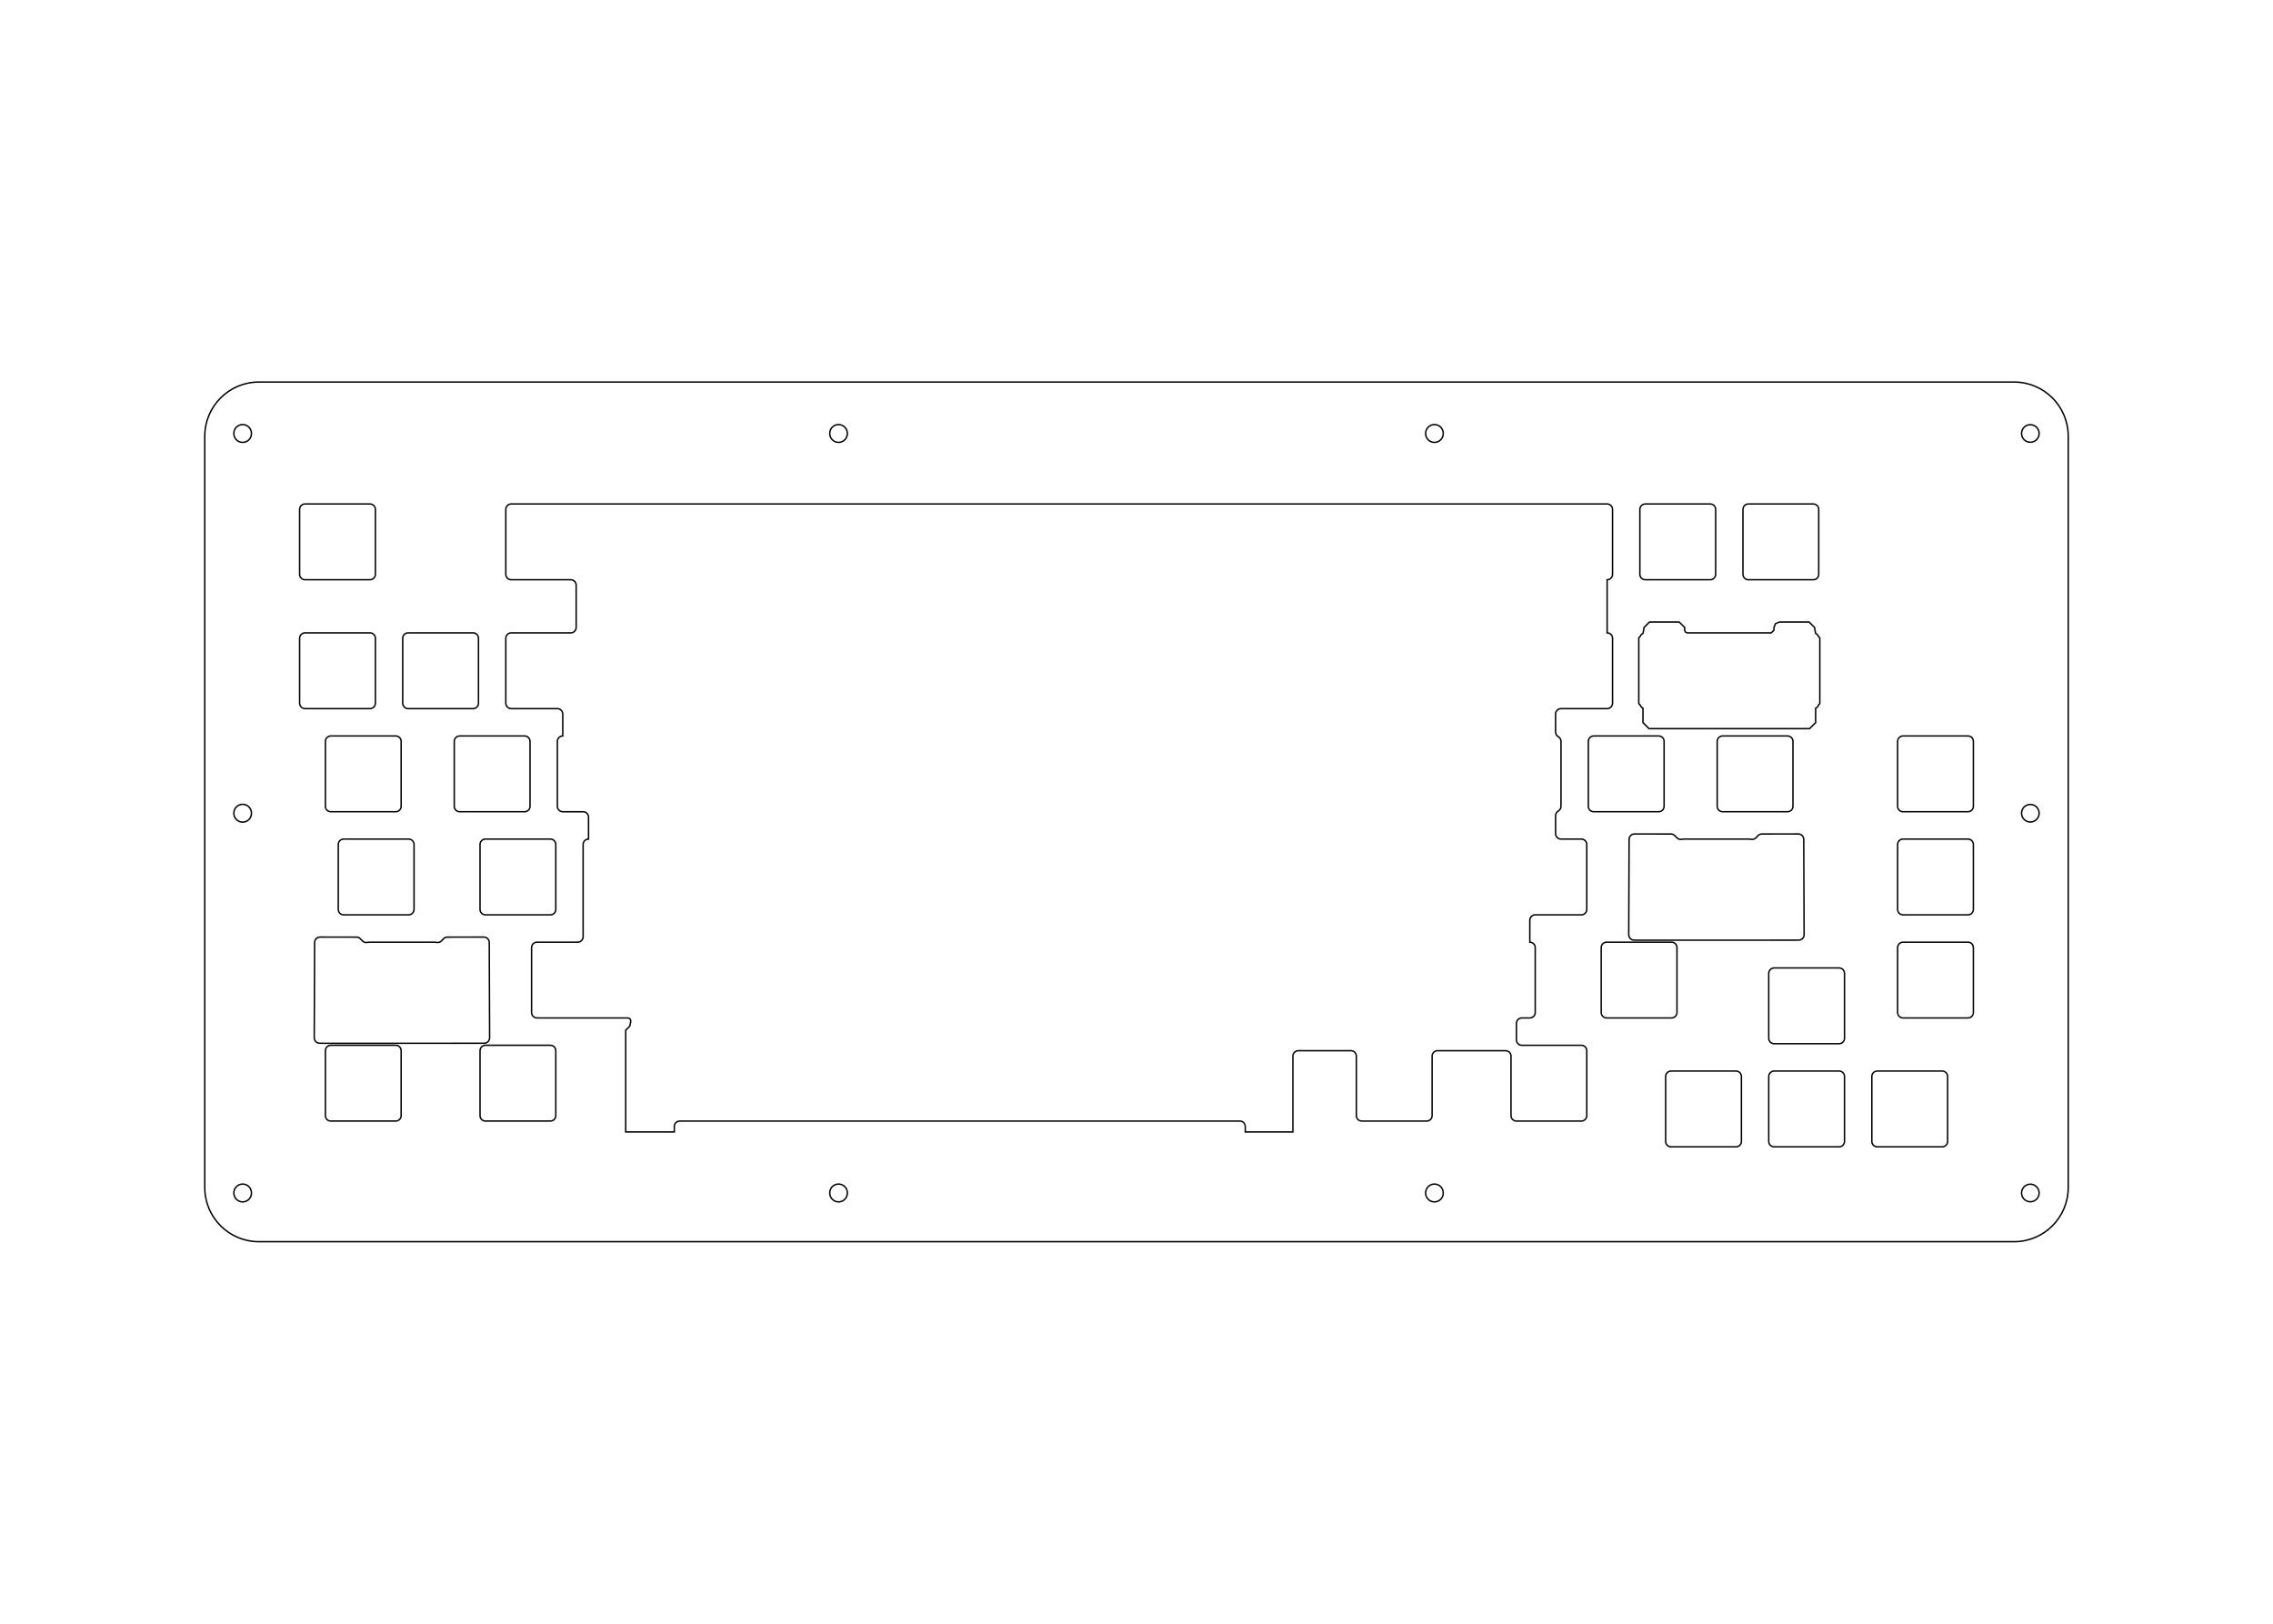
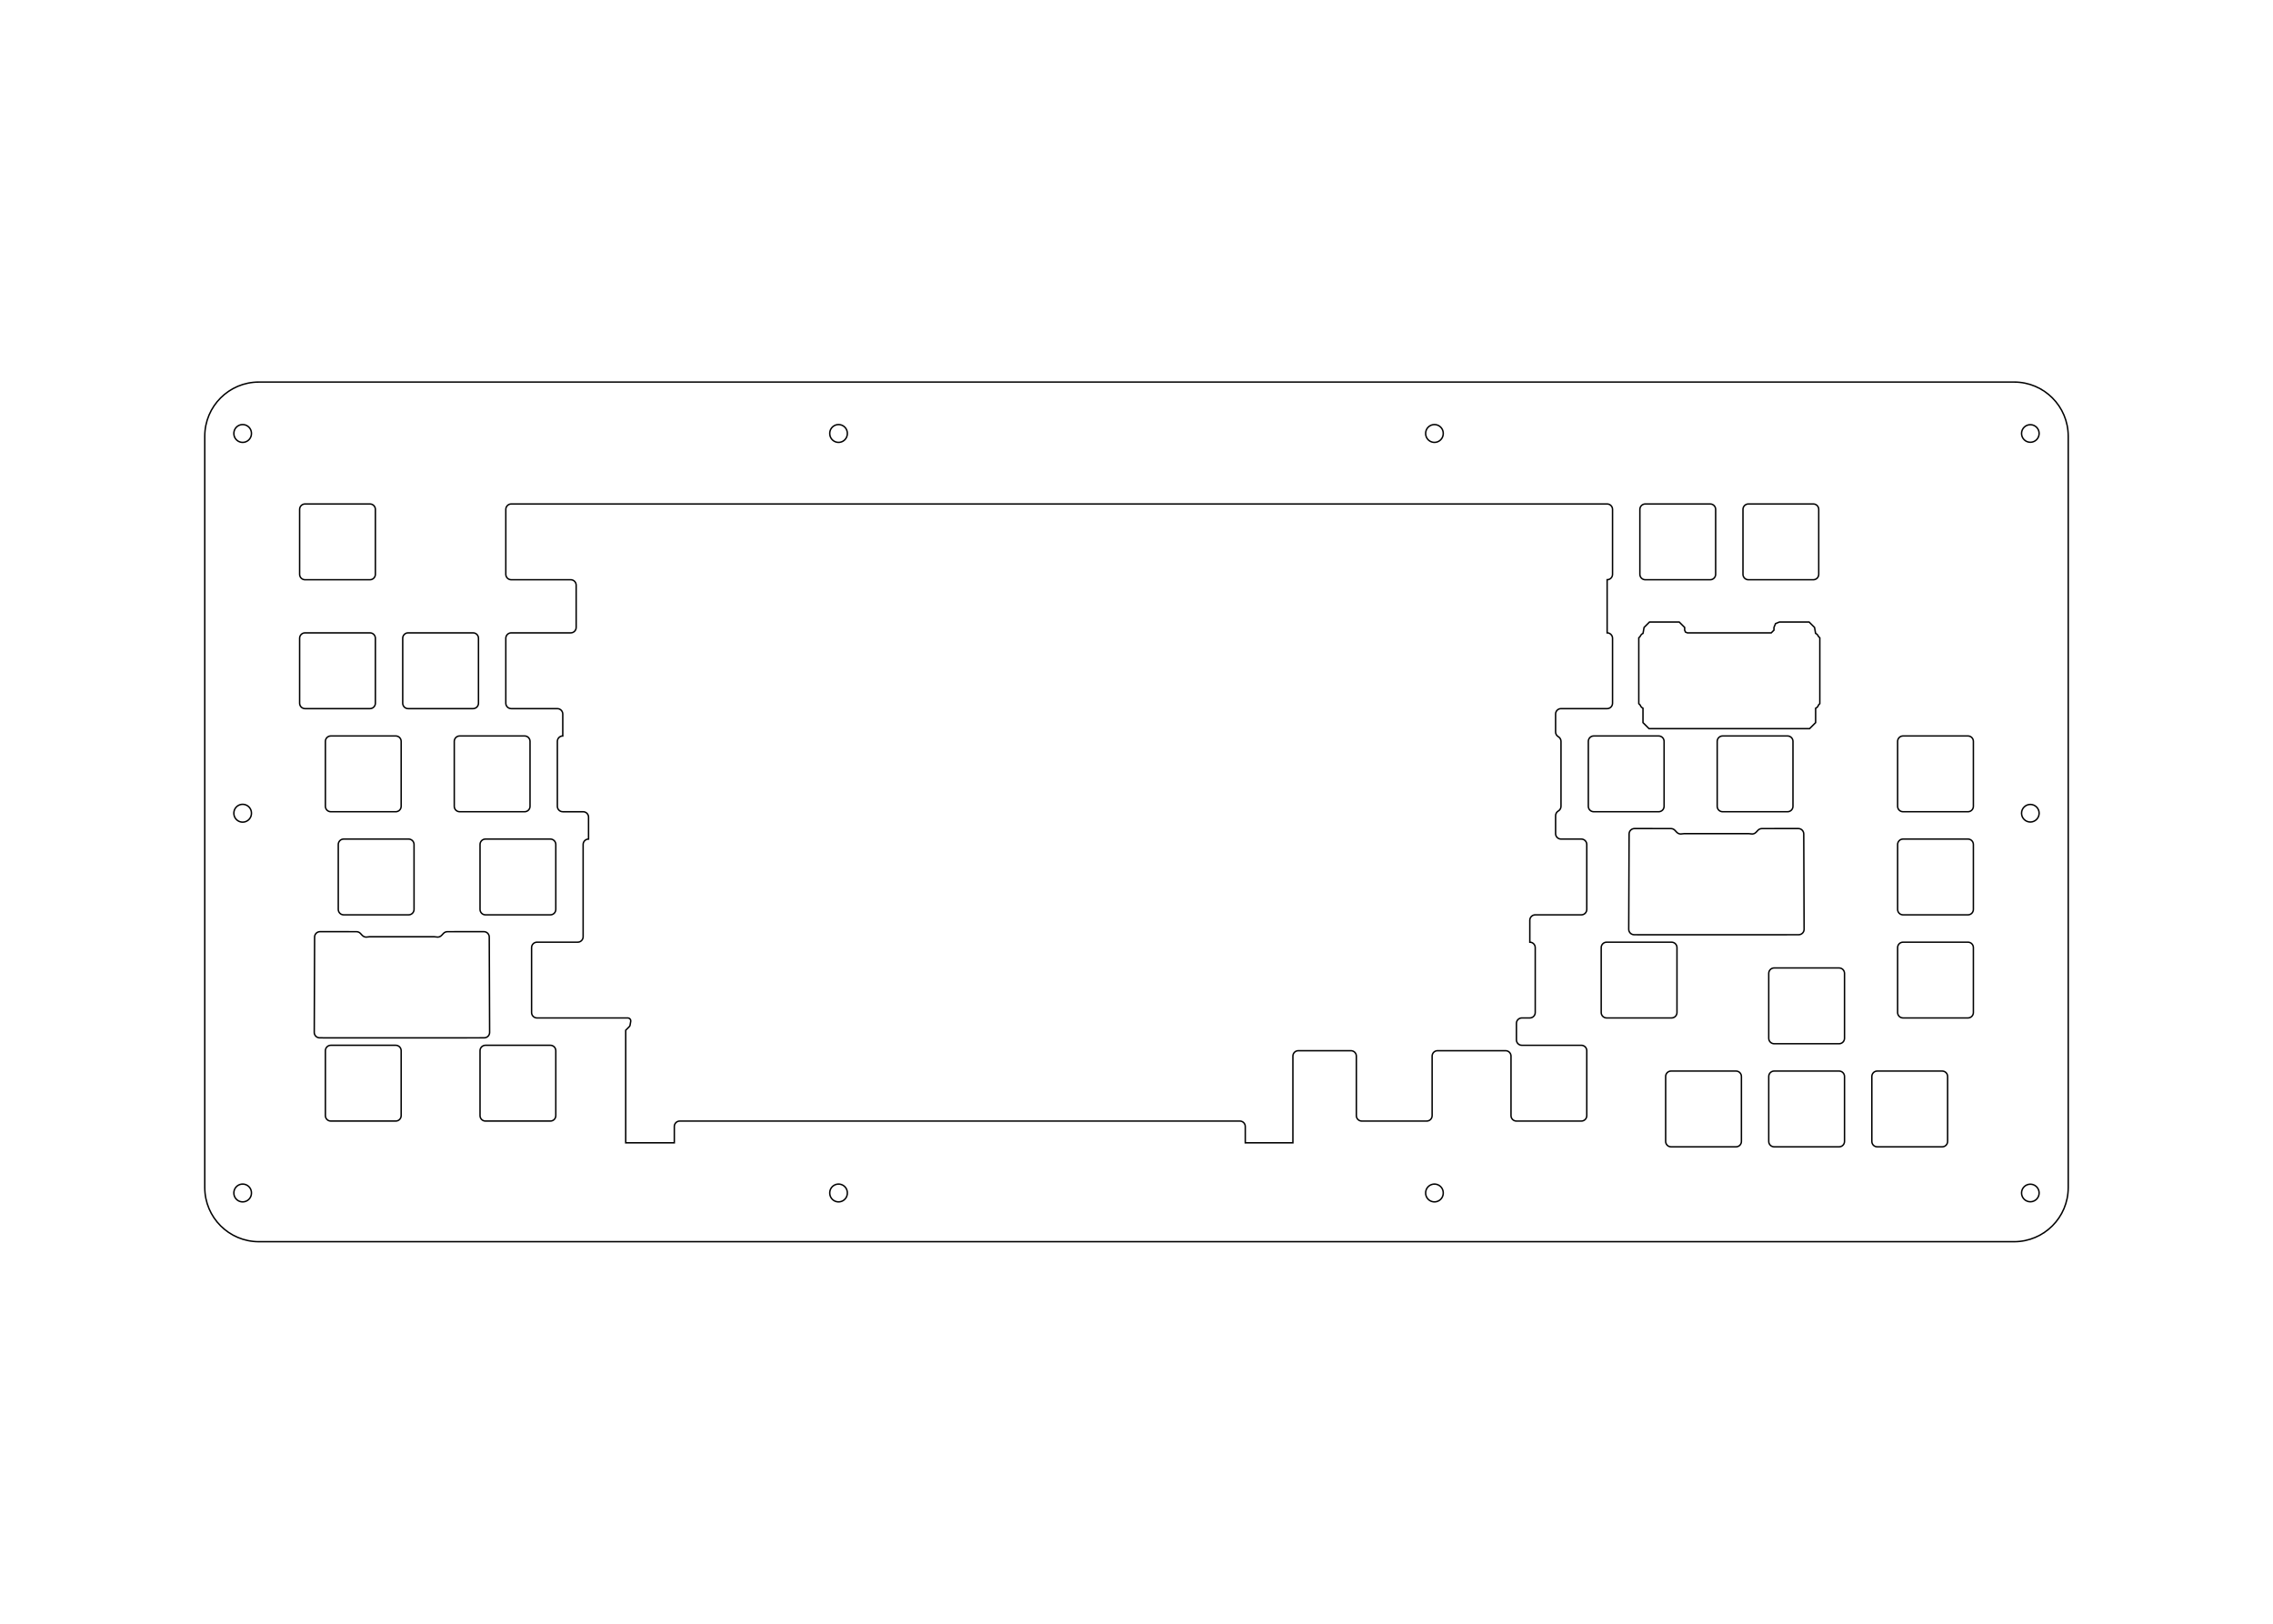
<svg xmlns="http://www.w3.org/2000/svg" width="420mm" height="300mm" viewBox="0 0 420 300" version="1.1" id="svg8">
  <defs id="defs2">
    <marker style="overflow:visible" refY="0.0" refX="0.0" orient="auto" id="DistanceX">
      <path id="path12" style="stroke:#000000; stroke-width:0.5" d="M 3,-3 L -3,3 M 0,-5 L  0,5" />
    </marker>
    <pattern y="0" x="0" width="8" patternUnits="userSpaceOnUse" id="Hatch" height="8">
      <path id="path15" stroke-width="0.25" stroke="#000000" linecap="square" d="M8 4 l-4,4" />
      <path id="path17" stroke-width="0.25" stroke="#000000" linecap="square" d="M6 2 l-4,4" />
      <path id="path19" stroke-width="0.25" stroke="#000000" linecap="square" d="M4 0 l-4,4" />
    </pattern>
    <symbol id="*MODEL_SPACE" />
    <symbol id="*PAPER_SPACE" />
    <marker style="overflow:visible" refY="0.0" refX="0.0" orient="auto" id="DistanceX-4">
      <path id="path57" style="stroke:#000000; stroke-width:0.5" d="M 3,-3 L -3,3 M 0,-5 L  0,5" />
    </marker>
    <pattern y="0" x="0" width="8" patternUnits="userSpaceOnUse" id="Hatch-8" height="8">
      <path id="path60" stroke-width="0.25" stroke="#000000" linecap="square" d="M8 4 l-4,4" />
      <path id="path62" stroke-width="0.25" stroke="#000000" linecap="square" d="M6 2 l-4,4" />
      <path id="path64" stroke-width="0.25" stroke="#000000" linecap="square" d="M4 0 l-4,4" />
    </pattern>
    <symbol id="*MODEL_SPACE-8" />
    <symbol id="*PAPER_SPACE-1" />
    <marker style="overflow:visible" refY="0.0" refX="0.0" orient="auto" id="DistanceX-2">
      <path id="path102" style="stroke:#000000; stroke-width:0.5" d="M 3,-3 L -3,3 M 0,-5 L  0,5" />
    </marker>
    <pattern y="0" x="0" width="8" patternUnits="userSpaceOnUse" id="Hatch-5" height="8">
      <path id="path105" stroke-width="0.25" stroke="#000000" linecap="square" d="M8 4 l-4,4" />
      <path id="path107" stroke-width="0.25" stroke="#000000" linecap="square" d="M6 2 l-4,4" />
      <path id="path109" stroke-width="0.25" stroke="#000000" linecap="square" d="M4 0 l-4,4" />
    </pattern>
    <symbol id="*MODEL_SPACE-84" />
    <symbol id="*PAPER_SPACE-4" />
    <marker style="overflow:visible" refY="0.0" refX="0.0" orient="auto" id="DistanceX-6">
      <path id="path147" style="stroke:#000000; stroke-width:0.5" d="M 3,-3 L -3,3 M 0,-5 L  0,5" />
    </marker>
    <pattern y="0" x="0" width="8" patternUnits="userSpaceOnUse" id="Hatch-6" height="8">
      <path id="path150" stroke-width="0.25" stroke="#000000" linecap="square" d="M8 4 l-4,4" />
      <path id="path152" stroke-width="0.25" stroke="#000000" linecap="square" d="M6 2 l-4,4" />
      <path id="path154" stroke-width="0.25" stroke="#000000" linecap="square" d="M4 0 l-4,4" />
    </pattern>
    <symbol id="*MODEL_SPACE-0" />
    <symbol id="*PAPER_SPACE-9" />
-     <marker style="overflow:visible" refY="0.0" refX="0.0" orient="auto" id="DistanceX-7">
-       <path id="path414" style="stroke:#000000; stroke-width:0.5" d="M 3,-3 L -3,3 M 0,-5 L  0,5" />
+     <marker style="overflow:visible" refY="0.0" refX="0.0" orient="auto" id="DistanceX-3">
+       <path id="path244" style="stroke:#000000; stroke-width:0.5" d="M 3,-3 L -3,3 M 0,-5 L  0,5" />
    </marker>
-     <pattern y="0" x="0" width="8" patternUnits="userSpaceOnUse" id="Hatch-59" height="8">
-       <path id="path417" stroke-width="0.25" stroke="#000000" linecap="square" d="M8 4 l-4,4" />
-       <path id="path419" stroke-width="0.25" stroke="#000000" linecap="square" d="M6 2 l-4,4" />
-       <path id="path421" stroke-width="0.25" stroke="#000000" linecap="square" d="M4 0 l-4,4" />
+     <pattern y="0" x="0" width="8" patternUnits="userSpaceOnUse" id="Hatch-1" height="8">
+       <path id="path247" stroke-width="0.25" stroke="#000000" linecap="square" d="M8 4 l-4,4" />
+       <path id="path249" stroke-width="0.25" stroke="#000000" linecap="square" d="M6 2 l-4,4" />
+       <path id="path251" stroke-width="0.25" stroke="#000000" linecap="square" d="M4 0 l-4,4" />
    </pattern>
-     <symbol id="*MODEL_SPACE-4" />
+     <symbol id="*MODEL_SPACE-5" />
    <symbol id="*PAPER_SPACE-2" />
-     <marker style="overflow:visible" refY="0.0" refX="0.0" orient="auto" id="DistanceX-1">
-       <path id="path489" style="stroke:#000000; stroke-width:0.5" d="M 3,-3 L -3,3 M 0,-5 L  0,5" />
-     </marker>
-     <pattern y="0" x="0" width="8" patternUnits="userSpaceOnUse" id="Hatch-86" height="8">
-       <path id="path492" stroke-width="0.25" stroke="#000000" linecap="square" d="M8 4 l-4,4" />
-       <path id="path494" stroke-width="0.25" stroke="#000000" linecap="square" d="M6 2 l-4,4" />
-       <path id="path496" stroke-width="0.25" stroke="#000000" linecap="square" d="M4 0 l-4,4" />
-     </pattern>
-     <symbol id="*MODEL_SPACE-1" />
-     <symbol id="*PAPER_SPACE-90" />
-     <marker style="overflow:visible" refY="0.0" refX="0.0" orient="auto" id="DistanceX-23">
-       <path id="path555" style="stroke:#000000; stroke-width:0.5" d="M 3,-3 L -3,3 M 0,-5 L  0,5" />
-     </marker>
-     <pattern y="0" x="0" width="8" patternUnits="userSpaceOnUse" id="Hatch-64" height="8">
-       <path id="path558" stroke-width="0.25" stroke="#000000" linecap="square" d="M8 4 l-4,4" />
-       <path id="path560" stroke-width="0.25" stroke="#000000" linecap="square" d="M6 2 l-4,4" />
-       <path id="path562" stroke-width="0.25" stroke="#000000" linecap="square" d="M4 0 l-4,4" />
-     </pattern>
-     <symbol id="*MODEL_SPACE-9" />
-     <symbol id="*PAPER_SPACE-0" />
-     <marker style="overflow:visible" refY="0.0" refX="0.0" orient="auto" id="DistanceX-18">
-       <path id="path306" style="stroke:#000000; stroke-width:0.5" d="M 3,-3 L -3,3 M 0,-5 L  0,5" />
+     <marker style="overflow:visible" refY="0.0" refX="0.0" orient="auto" id="DistanceX-28">
+       <path id="path511" style="stroke:#000000; stroke-width:0.5" d="M 3,-3 L -3,3 M 0,-5 L  0,5" />
    </marker>
    <pattern y="0" x="0" width="8" patternUnits="userSpaceOnUse" id="Hatch-2" height="8">
-       <path id="path309" stroke-width="0.25" stroke="#000000" linecap="square" d="M8 4 l-4,4" />
-       <path id="path311" stroke-width="0.25" stroke="#000000" linecap="square" d="M6 2 l-4,4" />
-       <path id="path313" stroke-width="0.25" stroke="#000000" linecap="square" d="M4 0 l-4,4" />
+       <path id="path514" stroke-width="0.25" stroke="#000000" linecap="square" d="M8 4 l-4,4" />
+       <path id="path516" stroke-width="0.25" stroke="#000000" linecap="square" d="M6 2 l-4,4" />
+       <path id="path518" stroke-width="0.25" stroke="#000000" linecap="square" d="M4 0 l-4,4" />
    </pattern>
-     <symbol id="*MODEL_SPACE-6" />
-     <symbol id="*PAPER_SPACE-8" />
+     <symbol id="*MODEL_SPACE-09" />
+     <symbol id="*PAPER_SPACE-94" />
+     <marker style="overflow:visible" refY="0.0" refX="0.0" orient="auto" id="DistanceX-8">
+       <path id="path736" style="stroke:#000000; stroke-width:0.5" d="M 3,-3 L -3,3 M 0,-5 L  0,5" />
+     </marker>
+     <pattern y="0" x="0" width="8" patternUnits="userSpaceOnUse" id="Hatch-3" height="8">
+       <path id="path739" stroke-width="0.25" stroke="#000000" linecap="square" d="M8 4 l-4,4" />
+       <path id="path741" stroke-width="0.25" stroke="#000000" linecap="square" d="M6 2 l-4,4" />
+       <path id="path743" stroke-width="0.25" stroke="#000000" linecap="square" d="M4 0 l-4,4" />
+     </pattern>
+     <symbol id="*MODEL_SPACE-2" />
+     <symbol id="*PAPER_SPACE-6" />
+     <marker style="overflow:visible" refY="0.0" refX="0.0" orient="auto" id="DistanceX-5">
+       <path id="path856" style="stroke:#000000; stroke-width:0.5" d="M 3,-3 L -3,3 M 0,-5 L  0,5" />
+     </marker>
+     <pattern y="0" x="0" width="8" patternUnits="userSpaceOnUse" id="Hatch-27" height="8">
+       <path id="path859" stroke-width="0.25" stroke="#000000" linecap="square" d="M8 4 l-4,4" />
+       <path id="path861" stroke-width="0.25" stroke="#000000" linecap="square" d="M6 2 l-4,4" />
+       <path id="path863" stroke-width="0.25" stroke="#000000" linecap="square" d="M4 0 l-4,4" />
+     </pattern>
+     <symbol id="*MODEL_SPACE-3" />
+     <symbol id="*PAPER_SPACE-40" />
+     <marker style="overflow:visible" refY="0.0" refX="0.0" orient="auto" id="DistanceX-87">
+       <path id="path943" style="stroke:#000000; stroke-width:0.5" d="M 3,-3 L -3,3 M 0,-5 L  0,5" />
+     </marker>
+     <pattern y="0" x="0" width="8" patternUnits="userSpaceOnUse" id="Hatch-7" height="8">
+       <path id="path946" stroke-width="0.25" stroke="#000000" linecap="square" d="M8 4 l-4,4" />
+       <path id="path948" stroke-width="0.25" stroke="#000000" linecap="square" d="M6 2 l-4,4" />
+       <path id="path950" stroke-width="0.25" stroke="#000000" linecap="square" d="M4 0 l-4,4" />
+     </pattern>
+     <symbol id="*MODEL_SPACE-7" />
+     <symbol id="*PAPER_SPACE-5" />
+     <marker style="overflow:visible" refY="0.0" refX="0.0" orient="auto" id="DistanceX-0">
+       <path id="path1129" style="stroke:#000000; stroke-width:0.5" d="M 3,-3 L -3,3 M 0,-5 L  0,5" />
+     </marker>
+     <pattern y="0" x="0" width="8" patternUnits="userSpaceOnUse" id="Hatch-28" height="8">
+       <path id="path1132" stroke-width="0.25" stroke="#000000" linecap="square" d="M8 4 l-4,4" />
+       <path id="path1134" stroke-width="0.25" stroke="#000000" linecap="square" d="M6 2 l-4,4" />
+       <path id="path1136" stroke-width="0.25" stroke="#000000" linecap="square" d="M4 0 l-4,4" />
+     </pattern>
+     <symbol id="*MODEL_SPACE-08" />
+     <symbol id="*PAPER_SPACE-13" />
+     <marker style="overflow:visible" refY="0.0" refX="0.0" orient="auto" id="DistanceX-09">
+       <path id="path1363" style="stroke:#000000; stroke-width:0.5" d="M 3,-3 L -3,3 M 0,-5 L  0,5" />
+     </marker>
+     <pattern y="0" x="0" width="8" patternUnits="userSpaceOnUse" id="Hatch-66" height="8">
+       <path id="path1366" stroke-width="0.25" stroke="#000000" linecap="square" d="M8 4 l-4,4" />
+       <path id="path1368" stroke-width="0.25" stroke="#000000" linecap="square" d="M6 2 l-4,4" />
+       <path id="path1370" stroke-width="0.25" stroke="#000000" linecap="square" d="M4 0 l-4,4" />
+     </pattern>
+     <symbol id="*MODEL_SPACE-52" />
+     <symbol id="*PAPER_SPACE-49" />
  </defs>
  <g id="layer1" transform="translate(0,3)">
-     <g id="g392" transform="matrix(0.2645833,0,0,0.2645833,52.8375,-209.4125)">
-       <path id="path320" style="fill:none;stroke:#000000" d="m -56.693,1084.724 a 37.795,37.795 0 0 1 37.795,-37.795 H 1206.898 a 37.795,37.795 0 0 1 37.795,37.795 v 524.693 a 37.795,37.795 0 0 1 -37.795,37.795 H -18.898 a 37.795,37.795 0 0 1 -37.795,-37.795 z" />
-       <path id="path322" style="fill:none;stroke:#000000" d="m 888.567,1294.569 a 3.78,3.78 0 0 1 -1.89,-3.273 v -12.54 a 3.78,3.78 0 0 1 3.78,-3.78 h 32.22 a 3.78,3.78 0 0 0 3.78,-3.78 v -45.354 a 3.78,3.78 0 0 0 -3.78,-3.78 v -37.087 a 3.78,3.78 0 0 0 3.78,-3.78 v -45.354 a 3.78,3.78 0 0 0 -3.78,-3.78 H 157.323 a 3.78,3.78 0 0 0 -3.78,3.78 v 45.354 a 3.78,3.78 0 0 0 3.78,3.78 h 41.575 a 3.78,3.78 0 0 1 3.78,3.78 v 29.528 a 3.78,3.78 0 0 1 -3.78,3.78 h -41.575 a 3.78,3.78 0 0 0 -3.78,3.78 v 45.354 a 3.78,3.78 0 0 0 3.78,3.78 h 32.22 a 3.78,3.78 0 0 1 3.78,3.78 v 15.307 a 3.78,3.78 0 0 0 -3.78,3.78 v 45.354 a 3.78,3.78 0 0 0 3.78,3.78 h 14.22 a 3.78,3.78 0 0 1 3.78,3.78 v 15.307 a 3.78,3.78 0 0 0 -3.78,3.78 v 64.441 a 3.78,3.78 0 0 1 -3.78,3.78 h -28.441 a 3.78,3.78 0 0 0 -3.78,3.78 v 45.354 a 3.78,3.78 0 0 0 3.78,3.78 h 63.399 a 2.079,2.079 0 0 1 2.048,2.437 l -0.465,2.66 a 2.079,2.079 0 0 1 -0.095,0.355 2.079,2.079 0 0 1 -0.423,0.611 l -2.506,2.506 v 71.044 h 33.942 v -3.833 a 3.78,3.78 0 0 1 3.78,-3.78 h 391.181 a 3.78,3.78 0 0 1 3.78,3.78 v 3.833 h 33.26 v -52.967 a 3.78,3.78 0 0 1 3.78,-3.78 h 36.762 a 3.78,3.78 0 0 1 3.78,3.78 v 41.575 a 3.78,3.78 0 0 0 3.78,3.78 h 45.354 a 3.78,3.78 0 0 0 3.78,-3.78 v -41.575 a 3.78,3.78 0 0 1 3.78,-3.78 h 47.528 a 3.78,3.78 0 0 1 3.78,3.78 v 41.575 a 3.78,3.78 0 0 0 3.78,3.78 h 45.354 a 3.78,3.78 0 0 0 3.78,-3.78 v -45.354 a 3.78,3.78 0 0 0 -3.78,-3.78 h -41.575 a 3.78,3.78 0 0 1 -3.78,-3.78 v -11.528 a 3.78,3.78 0 0 1 3.78,-3.78 h 5.575 a 3.78,3.78 0 0 0 3.78,-3.78 v -45.354 a 3.78,3.78 0 0 0 -3.78,-3.78 v -15.307 a 3.78,3.78 0 0 1 3.78,-3.78 h 32.22 a 3.78,3.78 0 0 0 3.78,-3.78 v -45.354 a 3.78,3.78 0 0 0 -3.78,-3.78 h -14.22 a 3.78,3.78 0 0 1 -3.78,-3.78 v -12.54 a 3.78,3.78 0 0 1 1.89,-3.273 3.78,3.78 0 0 0 1.89,-3.273 v -45.354 a 3.78,3.78 0 0 0 -1.89,-3.273 z" />
-       <path id="path324" style="fill:none;stroke:#000000" d="m 1021.677,1366.063 a 6.851,6.851 0 0 1 1.453,0.156 3.78,3.78 0 0 0 3.562,-1.112 l 1.3,-1.389 a 3.78,3.78 0 0 1 2.757,-1.198 l 25.456,-0.023 a 3.78,3.78 0 0 1 3.783,3.765 l 0.249,66.576 a 3.78,3.78 0 0 1 -3.773,3.794 l -24.94,0.04 h -87.483 a 3.78,3.78 0 0 1 -0.529,-0.037 h -1.974 a 3.78,3.78 0 0 1 -3.773,-3.794 l 0.249,-66.576 a 3.78,3.78 0 0 1 3.783,-3.765 l 25.456,0.023 a 3.78,3.78 0 0 1 2.757,1.198 l 1.3,1.389 a 3.78,3.78 0 0 0 3.562,1.112 6.851,6.851 0 0 1 1.453,-0.156 z" />
-       <path id="path326" style="fill:none;stroke:#000000" d="m 135.543,1513.842 a 3.78,3.78 0 0 1 3.78,-3.78 h 45.354 a 3.78,3.78 0 0 1 3.78,3.78 v 45.354 a 3.78,3.78 0 0 1 -3.78,3.78 h -45.354 a 3.78,3.78 0 0 1 -3.78,-3.78 z" />
-       <path id="path328" style="fill:none;stroke:#000000" d="m 963.543,1531.842 a 3.78,3.78 0 0 1 3.78,-3.78 h 45.354 a 3.78,3.78 0 0 1 3.78,3.78 v 45.354 a 3.78,3.78 0 0 1 -3.78,3.78 h -45.354 a 3.78,3.78 0 0 1 -3.78,-3.78 z" />
-       <path id="path330" style="fill:none;stroke:#000000" d="m 1035.543,1531.842 v 45.354 a 3.78,3.78 0 0 0 3.78,3.78 h 45.354 a 3.78,3.78 0 0 0 3.78,-3.78 v -45.354 a 3.78,3.78 0 0 0 -3.78,-3.78 h -45.354 a 3.78,3.78 0 0 0 -3.78,3.78 z" />
-       <path id="path332" style="fill:none;stroke:#000000" d="m 36.543,1369.842 a 3.78,3.78 0 0 1 3.78,-3.78 h 45.354 a 3.78,3.78 0 0 1 3.78,3.78 v 45.354 a 3.78,3.78 0 0 1 -3.78,3.78 h -45.354 a 3.78,3.78 0 0 1 -3.78,-3.78 z" />
-       <path id="path334" style="fill:none;stroke:#000000" d="m 1035.543,1459.842 a 3.78,3.78 0 0 1 3.78,-3.78 h 45.354 a 3.78,3.78 0 0 1 3.78,3.78 v 45.354 a 3.78,3.78 0 0 1 -3.78,3.78 h -45.354 a 3.78,3.78 0 0 1 -3.78,-3.78 z" />
-       <path id="path336" style="fill:none;stroke:#000000" d="m 1125.543,1297.842 a 3.78,3.78 0 0 1 3.78,-3.78 h 45.354 a 3.78,3.78 0 0 1 3.78,3.78 v 45.354 a 3.78,3.78 0 0 1 -3.78,3.78 h -45.354 a 3.78,3.78 0 0 1 -3.78,-3.78 z" />
-       <path id="path338" style="fill:none;stroke:#000000" d="m 135.543,1369.842 a 3.78,3.78 0 0 1 3.78,-3.78 h 45.354 a 3.78,3.78 0 0 1 3.78,3.78 v 45.354 a 3.78,3.78 0 0 1 -3.78,3.78 h -45.354 a 3.78,3.78 0 0 1 -3.78,-3.78 z" />
-       <path id="path340" style="fill:none;stroke:#000000" d="m 918.543,1441.842 a 3.78,3.78 0 0 1 3.78,-3.78 h 45.354 a 3.78,3.78 0 0 1 3.78,3.78 v 45.354 a 3.78,3.78 0 0 1 -3.78,3.78 h -45.354 a 3.78,3.78 0 0 1 -3.78,-3.78 z" />
-       <path id="path342" style="fill:none;stroke:#000000" d="m 27.543,1297.842 a 3.78,3.78 0 0 1 3.78,-3.78 h 45.354 a 3.78,3.78 0 0 1 3.78,3.78 v 45.354 a 3.78,3.78 0 0 1 -3.78,3.78 h -45.354 a 3.78,3.78 0 0 1 -3.78,-3.78 z" />
-       <path id="path344" style="fill:none;stroke:#000000" d="m 117.543,1297.842 v 45.354 a 3.78,3.78 0 0 0 3.78,3.78 h 45.354 a 3.78,3.78 0 0 0 3.78,-3.78 v -45.354 a 3.78,3.78 0 0 0 -3.78,-3.78 h -45.354 a 3.78,3.78 0 0 0 -3.78,3.78 z" />
-       <path id="path346" style="fill:none;stroke:#000000" d="m 1048.677,1294.063 a 3.78,3.78 0 0 1 3.78,3.78 v 45.354 a 3.78,3.78 0 0 1 -3.78,3.78 h -45.354 a 3.78,3.78 0 0 1 -3.779,-3.78 v -45.354 a 3.78,3.78 0 0 1 3.779,-3.78 z" />
-       <path id="path348" style="fill:none;stroke:#000000" d="m 945.543,1135.842 a 3.78,3.78 0 0 1 3.78,-3.78 h 45.354 a 3.78,3.78 0 0 1 3.78,3.78 v 45.354 a 3.78,3.78 0 0 1 -3.78,3.78 h -45.354 a 3.78,3.78 0 0 1 -3.78,-3.78 z" />
-       <path id="path350" style="fill:none;stroke:#000000" d="m 9.543,1135.842 a 3.78,3.78 0 0 1 3.78,-3.78 h 45.354 a 3.78,3.78 0 0 1 3.78,3.78 v 45.354 a 3.78,3.78 0 0 1 -3.78,3.78 h -45.354 a 3.78,3.78 0 0 1 -3.78,-3.78 z" />
-       <path id="path352" style="fill:none;stroke:#000000" d="m 1125.543,1441.842 v 45.354 a 3.78,3.78 0 0 0 3.78,3.78 h 45.354 a 3.78,3.78 0 0 0 3.78,-3.78 v -45.354 a 3.78,3.78 0 0 0 -3.78,-3.78 h -45.354 a 3.78,3.78 0 0 0 -3.78,3.78 z" />
-       <path id="path354" style="fill:none;stroke:#000000" d="m 9.543,1225.842 a 3.78,3.78 0 0 1 3.78,-3.78 h 45.354 a 3.78,3.78 0 0 1 3.78,3.78 v 45.354 a 3.78,3.78 0 0 1 -3.78,3.78 h -45.354 a 3.78,3.78 0 0 1 -3.78,-3.78 z" />
-       <path id="path356" style="fill:none;stroke:#000000" d="m 130.677,1222.063 a 3.78,3.78 0 0 1 3.78,3.78 v 45.354 a 3.78,3.78 0 0 1 -3.78,3.78 H 85.323 a 3.78,3.78 0 0 1 -3.78,-3.78 v -45.354 a 3.78,3.78 0 0 1 3.78,-3.78 z" />
-       <path id="path358" style="fill:none;stroke:#000000" d="m 909.543,1297.842 a 3.78,3.78 0 0 1 3.78,-3.78 h 45.354 a 3.78,3.78 0 0 1 3.78,3.78 v 45.354 a 3.78,3.78 0 0 1 -3.78,3.78 h -45.354 a 3.78,3.78 0 0 1 -3.78,-3.78 z" />
-       <path id="path360" style="fill:none;stroke:#000000" d="m 49.251,1434.52 a 3.78,3.78 0 0 1 2.757,1.198 l 1.3,1.389 a 3.78,3.78 0 0 0 3.562,1.112 6.851,6.851 0 0 1 1.453,-0.156 h 45.354 a 6.851,6.851 0 0 1 1.453,0.156 3.78,3.78 0 0 0 3.562,-1.112 l 1.3,-1.389 a 3.78,3.78 0 0 1 2.757,-1.198 l 25.456,-0.023 a 3.78,3.78 0 0 1 3.783,3.765 l 0.249,66.576 a 3.78,3.78 0 0 1 -3.773,3.794 l -24.94,0.04 H 26.039 a 3.78,3.78 0 0 1 -0.529,-0.037 h -1.974 a 3.78,3.78 0 0 1 -3.773,-3.794 l 0.249,-66.576 a 3.78,3.78 0 0 1 3.783,-3.765 z" />
-       <path id="path362" style="fill:none;stroke:#000000" d="m 1107.543,1531.842 a 3.78,3.78 0 0 1 3.78,-3.78 h 45.354 a 3.78,3.78 0 0 1 3.78,3.78 v 45.354 a 3.78,3.78 0 0 1 -3.78,3.78 h -45.354 a 3.78,3.78 0 0 1 -3.78,-3.78 z" />
-       <path id="path364" style="fill:none;stroke:#000000" d="m 1125.543,1369.842 v 45.354 a 3.78,3.78 0 0 0 3.78,3.78 h 45.354 a 3.78,3.78 0 0 0 3.78,-3.78 v -45.354 a 3.78,3.78 0 0 0 -3.78,-3.78 h -45.354 a 3.78,3.78 0 0 0 -3.78,3.78 z" />
-       <path id="path366" style="fill:none;stroke:#000000" d="m 27.543,1513.842 a 3.78,3.78 0 0 1 3.78,-3.78 h 45.354 a 3.78,3.78 0 0 1 3.78,3.78 v 45.354 a 3.78,3.78 0 0 1 -3.78,3.78 h -45.354 a 3.78,3.78 0 0 1 -3.78,-3.78 z" />
-       <path id="path368" style="fill:none;stroke:#000000" d="m 1017.543,1135.842 a 3.78,3.78 0 0 1 3.78,-3.78 h 45.354 a 3.78,3.78 0 0 1 3.78,3.78 v 45.354 a 3.78,3.78 0 0 1 -3.78,3.78 h -45.354 a 3.78,3.78 0 0 1 -3.78,-3.78 z" />
-       <path id="path370" style="fill:none;stroke:#000000" d="m -24.094,1613.197 a 6.142,6.142 0 1 0 -12.283,0 6.142,6.142 0 1 0 12.283,0 z" />
-       <path id="path372" style="fill:none;stroke:#000000" d="m 1224.378,1348.016 a 6.142,6.142 0 1 0 -12.284,0 6.142,6.142 0 1 0 12.284,0 z" />
-       <path id="path374" style="fill:none;stroke:#000000" d="m -24.094,1348.016 a 6.142,6.142 0 1 0 -12.283,0 6.142,6.142 0 1 0 12.283,0 z" />
-       <path id="path376" style="fill:none;stroke:#000000" d="m 392.063,1082.835 a 6.142,6.142 0 1 0 -12.283,0 6.142,6.142 0 1 0 12.283,0 z" />
-       <path id="path378" style="fill:none;stroke:#000000" d="m 1224.378,1613.197 a 6.142,6.142 0 1 0 -12.284,0 6.142,6.142 0 1 0 12.284,0 z" />
-       <path id="path380" style="fill:none;stroke:#000000" d="m 392.063,1613.197 a 6.142,6.142 0 1 0 -12.283,0 6.142,6.142 0 1 0 12.283,0 z" />
-       <path id="path382" style="fill:none;stroke:#000000" d="m 1224.378,1082.835 a 6.142,6.142 0 1 0 -12.284,0 6.142,6.142 0 1 0 12.284,0 z" />
-       <path id="path384" style="fill:none;stroke:#000000" d="m -24.094,1082.835 a 6.142,6.142 0 1 0 -12.283,0 6.142,6.142 0 1 0 12.283,0 z" />
-       <path id="path386" style="fill:none;stroke:#000000" d="m 808.22,1082.835 a 6.142,6.142 0 1 0 -12.283,0 6.142,6.142 0 1 0 12.283,0 z" />
-       <path id="path388" style="fill:none;stroke:#000000" d="m 808.22,1613.197 a 6.142,6.142 0 1 0 -12.283,0 6.142,6.142 0 1 0 12.283,0 z" />
-       <path id="path390" style="fill:none;stroke:#000000" d="m 1039.181,1220.173 -1.89,1.89 h -58.583 l -1.336,-0.553 -0.554,-1.336 v -1.89 l -3.78,-3.78 h -20.787 l -3.78,3.78 -0.72,4.112 a 3.78,3.78 0 0 0 -0.036,0.017 v 0.01 a 3.78,3.78 0 0 0 -1.943,2.122 l -0.986,0.986 v 45.981 l 0.985,0.985 a 3.78,3.78 0 0 0 0.042,0.109 3.78,3.78 0 0 0 1.902,2.104 l -6e-4,10.031 4.222,4.222 h 112.122 l 4.222,-4.222 3e-4,-9.992 a 3.78,3.78 0 0 0 2.059,-2.367 l 0.87,-0.87 V 1225.53 l -0.987,-0.987 a 3.78,3.78 0 0 0 -1.942,-2.12 v -0.016 a 3.78,3.78 0 0 0 -0.037,-0.017 l -0.719,-4.105 -3.78,-3.78 h -20.787 l -2.672,1.107 -1.107,2.673 z" />
+     <g id="g1449" transform="matrix(0.2645833,0,0,0.2645833,52.8375,-209.4125)">
+       <path id="path1377" style="fill:none;stroke:#000000" d="m -56.693,1084.724 a 37.795,37.795 0 0 1 37.795,-37.795 H 1206.898 a 37.795,37.795 0 0 1 37.795,37.795 v 524.693 a 37.795,37.795 0 0 1 -37.795,37.795 H -18.898 a 37.795,37.795 0 0 1 -37.795,-37.795 z" />
+       <path id="path1379" style="fill:none;stroke:#000000" d="m 9.543,1225.842 a 3.78,3.78 0 0 1 3.78,-3.78 h 45.354 a 3.78,3.78 0 0 1 3.78,3.78 v 45.354 a 3.78,3.78 0 0 1 -3.78,3.78 h -45.354 a 3.78,3.78 0 0 1 -3.78,-3.78 z" />
+       <path id="path1381" style="fill:none;stroke:#000000" d="m 1107.543,1531.842 a 3.78,3.78 0 0 1 3.78,-3.78 h 45.354 a 3.78,3.78 0 0 1 3.78,3.78 v 45.354 a 3.78,3.78 0 0 1 -3.78,3.78 h -45.354 a 3.78,3.78 0 0 1 -3.78,-3.78 z" />
+       <path id="path1383" style="fill:none;stroke:#000000" d="m 135.543,1513.842 a 3.78,3.78 0 0 1 3.78,-3.78 h 45.354 a 3.78,3.78 0 0 1 3.78,3.78 v 45.354 a 3.78,3.78 0 0 1 -3.78,3.78 h -45.354 a 3.78,3.78 0 0 1 -3.78,-3.78 z" />
+       <path id="path1385" style="fill:none;stroke:#000000" d="m 130.677,1222.063 a 3.78,3.78 0 0 1 3.78,3.78 v 45.354 a 3.78,3.78 0 0 1 -3.78,3.78 H 85.323 a 3.78,3.78 0 0 1 -3.78,-3.78 v -45.354 a 3.78,3.78 0 0 1 3.78,-3.78 z" />
+       <path id="path1387" style="fill:none;stroke:#000000" d="m 1021.677,1362.284 a 6.851,6.851 0 0 1 1.453,0.156 3.78,3.78 0 0 0 3.562,-1.112 l 1.3,-1.389 a 3.78,3.78 0 0 1 2.757,-1.198 l 25.456,-0.023 a 3.78,3.78 0 0 1 3.783,3.765 l 0.249,66.576 a 3.78,3.78 0 0 1 -3.773,3.794 l -24.94,0.04 h -87.483 a 3.78,3.78 0 0 1 -0.529,-0.037 h -1.974 a 3.78,3.78 0 0 1 -3.773,-3.794 l 0.249,-66.576 a 3.78,3.78 0 0 1 3.783,-3.765 l 25.456,0.023 a 3.78,3.78 0 0 1 2.757,1.198 l 1.3,1.389 a 3.78,3.78 0 0 0 3.562,1.112 6.851,6.851 0 0 1 1.453,-0.156 z" />
+       <path id="path1389" style="fill:none;stroke:#000000" d="m 49.251,1430.741 a 3.78,3.78 0 0 1 2.757,1.198 l 1.3,1.389 a 3.78,3.78 0 0 0 3.562,1.112 6.851,6.851 0 0 1 1.453,-0.156 h 45.354 a 6.851,6.851 0 0 1 1.453,0.156 3.78,3.78 0 0 0 3.562,-1.112 l 1.3,-1.389 a 3.78,3.78 0 0 1 2.757,-1.198 l 25.456,-0.023 a 3.78,3.78 0 0 1 3.783,3.765 l 0.249,66.576 a 3.78,3.78 0 0 1 -3.773,3.794 l -24.94,0.04 H 26.039 a 3.78,3.78 0 0 1 -0.529,-0.037 h -1.974 a 3.78,3.78 0 0 1 -3.773,-3.794 l 0.249,-66.576 a 3.78,3.78 0 0 1 3.783,-3.765 z" />
+       <path id="path1391" style="fill:none;stroke:#000000" d="m 9.543,1135.842 a 3.78,3.78 0 0 1 3.78,-3.78 h 45.354 a 3.78,3.78 0 0 1 3.78,3.78 v 45.354 a 3.78,3.78 0 0 1 -3.78,3.78 h -45.354 a 3.78,3.78 0 0 1 -3.78,-3.78 z" />
+       <path id="path1393" style="fill:none;stroke:#000000" d="m 1125.543,1441.842 v 45.354 a 3.78,3.78 0 0 0 3.78,3.78 h 45.354 a 3.78,3.78 0 0 0 3.78,-3.78 v -45.354 a 3.78,3.78 0 0 0 -3.78,-3.78 h -45.354 a 3.78,3.78 0 0 0 -3.78,3.78 z" />
+       <path id="path1395" style="fill:none;stroke:#000000" d="m 888.567,1294.569 a 3.78,3.78 0 0 1 -1.89,-3.273 v -12.54 a 3.78,3.78 0 0 1 3.78,-3.78 h 32.22 a 3.78,3.78 0 0 0 3.78,-3.78 v -45.354 a 3.78,3.78 0 0 0 -3.78,-3.78 v -37.087 a 3.78,3.78 0 0 0 3.78,-3.78 v -45.354 a 3.78,3.78 0 0 0 -3.78,-3.78 H 157.323 a 3.78,3.78 0 0 0 -3.78,3.78 v 45.354 a 3.78,3.78 0 0 0 3.78,3.78 h 41.575 a 3.78,3.78 0 0 1 3.78,3.78 v 29.528 a 3.78,3.78 0 0 1 -3.78,3.78 h -41.575 a 3.78,3.78 0 0 0 -3.78,3.78 v 45.354 a 3.78,3.78 0 0 0 3.78,3.78 h 32.22 a 3.78,3.78 0 0 1 3.78,3.78 v 15.307 a 3.78,3.78 0 0 0 -3.78,3.78 v 45.354 a 3.78,3.78 0 0 0 3.78,3.78 h 14.22 a 3.78,3.78 0 0 1 3.78,3.78 v 15.307 a 3.78,3.78 0 0 0 -3.78,3.78 v 64.441 a 3.78,3.78 0 0 1 -3.78,3.78 h -28.441 a 3.78,3.78 0 0 0 -3.78,3.78 v 45.354 a 3.78,3.78 0 0 0 3.78,3.78 h 63.399 a 2.079,2.079 0 0 1 2.048,2.437 l -0.465,2.66 a 2.079,2.079 0 0 1 -0.095,0.355 2.079,2.079 0 0 1 -0.423,0.611 l -2.506,2.506 v 78.603 h 33.942 v -11.392 a 3.78,3.78 0 0 1 3.78,-3.78 h 391.181 a 3.78,3.78 0 0 1 3.78,3.78 v 11.392 h 33.26 v -60.526 a 3.78,3.78 0 0 1 3.78,-3.78 h 36.762 a 3.78,3.78 0 0 1 3.78,3.78 v 41.575 a 3.78,3.78 0 0 0 3.78,3.78 h 45.354 a 3.78,3.78 0 0 0 3.78,-3.78 v -41.575 a 3.78,3.78 0 0 1 3.78,-3.78 h 47.528 a 3.78,3.78 0 0 1 3.78,3.78 v 41.575 a 3.78,3.78 0 0 0 3.78,3.78 h 45.354 a 3.78,3.78 0 0 0 3.78,-3.78 v -45.354 a 3.78,3.78 0 0 0 -3.78,-3.78 h -41.575 a 3.78,3.78 0 0 1 -3.78,-3.78 v -11.528 a 3.78,3.78 0 0 1 3.78,-3.78 h 5.575 a 3.78,3.78 0 0 0 3.78,-3.78 v -45.354 a 3.78,3.78 0 0 0 -3.78,-3.78 v -15.307 a 3.78,3.78 0 0 1 3.78,-3.78 h 32.22 a 3.78,3.78 0 0 0 3.78,-3.78 v -45.354 a 3.78,3.78 0 0 0 -3.78,-3.78 h -14.22 a 3.78,3.78 0 0 1 -3.78,-3.78 v -12.54 a 3.78,3.78 0 0 1 1.89,-3.273 3.78,3.78 0 0 0 1.89,-3.273 v -45.354 a 3.78,3.78 0 0 0 -1.89,-3.273 z" />
+       <path id="path1397" style="fill:none;stroke:#000000" d="m 27.543,1513.842 a 3.78,3.78 0 0 1 3.78,-3.78 h 45.354 a 3.78,3.78 0 0 1 3.78,3.78 v 45.354 a 3.78,3.78 0 0 1 -3.78,3.78 h -45.354 a 3.78,3.78 0 0 1 -3.78,-3.78 z" />
+       <path id="path1399" style="fill:none;stroke:#000000" d="m 909.543,1297.842 a 3.78,3.78 0 0 1 3.78,-3.78 h 45.354 a 3.78,3.78 0 0 1 3.78,3.78 v 45.354 a 3.78,3.78 0 0 1 -3.78,3.78 h -45.354 a 3.78,3.78 0 0 1 -3.78,-3.78 z" />
+       <path id="path1401" style="fill:none;stroke:#000000" d="m 1017.543,1135.842 a 3.78,3.78 0 0 1 3.78,-3.78 h 45.354 a 3.78,3.78 0 0 1 3.78,3.78 v 45.354 a 3.78,3.78 0 0 1 -3.78,3.78 h -45.354 a 3.78,3.78 0 0 1 -3.78,-3.78 z" />
+       <path id="path1403" style="fill:none;stroke:#000000" d="m 945.543,1135.842 a 3.78,3.78 0 0 1 3.78,-3.78 h 45.354 a 3.78,3.78 0 0 1 3.78,3.78 v 45.354 a 3.78,3.78 0 0 1 -3.78,3.78 h -45.354 a 3.78,3.78 0 0 1 -3.78,-3.78 z" />
+       <path id="path1405" style="fill:none;stroke:#000000" d="m 963.543,1531.842 a 3.78,3.78 0 0 1 3.78,-3.78 h 45.354 a 3.78,3.78 0 0 1 3.78,3.78 v 45.354 a 3.78,3.78 0 0 1 -3.78,3.78 h -45.354 a 3.78,3.78 0 0 1 -3.78,-3.78 z" />
+       <path id="path1407" style="fill:none;stroke:#000000" d="m 1125.543,1297.842 a 3.78,3.78 0 0 1 3.78,-3.78 h 45.354 a 3.78,3.78 0 0 1 3.78,3.78 v 45.354 a 3.78,3.78 0 0 1 -3.78,3.78 h -45.354 a 3.78,3.78 0 0 1 -3.78,-3.78 z" />
+       <path id="path1409" style="fill:none;stroke:#000000" d="m 918.543,1441.842 a 3.78,3.78 0 0 1 3.78,-3.78 h 45.354 a 3.78,3.78 0 0 1 3.78,3.78 v 45.354 a 3.78,3.78 0 0 1 -3.78,3.78 h -45.354 a 3.78,3.78 0 0 1 -3.78,-3.78 z" />
+       <path id="path1411" style="fill:none;stroke:#000000" d="m 1035.543,1459.842 a 3.78,3.78 0 0 1 3.78,-3.78 h 45.354 a 3.78,3.78 0 0 1 3.78,3.78 v 45.354 a 3.78,3.78 0 0 1 -3.78,3.78 h -45.354 a 3.78,3.78 0 0 1 -3.78,-3.78 z" />
+       <path id="path1413" style="fill:none;stroke:#000000" d="m 135.543,1369.842 a 3.78,3.78 0 0 1 3.78,-3.78 h 45.354 a 3.78,3.78 0 0 1 3.78,3.78 v 45.354 a 3.78,3.78 0 0 1 -3.78,3.78 h -45.354 a 3.78,3.78 0 0 1 -3.78,-3.78 z" />
+       <path id="path1415" style="fill:none;stroke:#000000" d="m 117.543,1297.842 v 45.354 a 3.78,3.78 0 0 0 3.78,3.78 h 45.354 a 3.78,3.78 0 0 0 3.78,-3.78 v -45.354 a 3.78,3.78 0 0 0 -3.78,-3.78 h -45.354 a 3.78,3.78 0 0 0 -3.78,3.78 z" />
+       <path id="path1417" style="fill:none;stroke:#000000" d="m 27.543,1297.842 a 3.78,3.78 0 0 1 3.78,-3.78 h 45.354 a 3.78,3.78 0 0 1 3.78,3.78 v 45.354 a 3.78,3.78 0 0 1 -3.78,3.78 h -45.354 a 3.78,3.78 0 0 1 -3.78,-3.78 z" />
+       <path id="path1419" style="fill:none;stroke:#000000" d="m 36.543,1369.842 a 3.78,3.78 0 0 1 3.78,-3.78 h 45.354 a 3.78,3.78 0 0 1 3.78,3.78 v 45.354 a 3.78,3.78 0 0 1 -3.78,3.78 h -45.354 a 3.78,3.78 0 0 1 -3.78,-3.78 z" />
+       <path id="path1421" style="fill:none;stroke:#000000" d="m 1035.543,1531.842 v 45.354 a 3.78,3.78 0 0 0 3.78,3.78 h 45.354 a 3.78,3.78 0 0 0 3.78,-3.78 v -45.354 a 3.78,3.78 0 0 0 -3.78,-3.78 h -45.354 a 3.78,3.78 0 0 0 -3.78,3.78 z" />
+       <path id="path1423" style="fill:none;stroke:#000000" d="m 1048.677,1294.063 a 3.78,3.78 0 0 1 3.78,3.78 v 45.354 a 3.78,3.78 0 0 1 -3.78,3.78 h -45.354 a 3.78,3.78 0 0 1 -3.779,-3.78 v -45.354 a 3.78,3.78 0 0 1 3.779,-3.78 z" />
+       <path id="path1425" style="fill:none;stroke:#000000" d="m 1125.543,1369.842 v 45.354 a 3.78,3.78 0 0 0 3.78,3.78 h 45.354 a 3.78,3.78 0 0 0 3.78,-3.78 v -45.354 a 3.78,3.78 0 0 0 -3.78,-3.78 h -45.354 a 3.78,3.78 0 0 0 -3.78,3.78 z" />
+       <path id="path1427" style="fill:none;stroke:#000000" d="m -24.094,1613.197 a 6.142,6.142 0 1 0 -12.283,0 6.142,6.142 0 1 0 12.283,0 z" />
+       <path id="path1429" style="fill:none;stroke:#000000" d="m 1224.378,1348.016 a 6.142,6.142 0 1 0 -12.284,0 6.142,6.142 0 1 0 12.284,0 z" />
+       <path id="path1431" style="fill:none;stroke:#000000" d="m -24.094,1348.016 a 6.142,6.142 0 1 0 -12.283,0 6.142,6.142 0 1 0 12.283,0 z" />
+       <path id="path1433" style="fill:none;stroke:#000000" d="m 392.063,1082.835 a 6.142,6.142 0 1 0 -12.283,0 6.142,6.142 0 1 0 12.283,0 z" />
+       <path id="path1435" style="fill:none;stroke:#000000" d="m 1224.378,1613.197 a 6.142,6.142 0 1 0 -12.284,0 6.142,6.142 0 1 0 12.284,0 z" />
+       <path id="path1437" style="fill:none;stroke:#000000" d="m 392.063,1613.197 a 6.142,6.142 0 1 0 -12.283,0 6.142,6.142 0 1 0 12.283,0 z" />
+       <path id="path1439" style="fill:none;stroke:#000000" d="m 1224.378,1082.835 a 6.142,6.142 0 1 0 -12.284,0 6.142,6.142 0 1 0 12.284,0 z" />
+       <path id="path1441" style="fill:none;stroke:#000000" d="m -24.094,1082.835 a 6.142,6.142 0 1 0 -12.283,0 6.142,6.142 0 1 0 12.283,0 z" />
+       <path id="path1443" style="fill:none;stroke:#000000" d="m 808.22,1082.835 a 6.142,6.142 0 1 0 -12.283,0 6.142,6.142 0 1 0 12.283,0 z" />
+       <path id="path1445" style="fill:none;stroke:#000000" d="m 808.22,1613.197 a 6.142,6.142 0 1 0 -12.283,0 6.142,6.142 0 1 0 12.283,0 z" />
+       <path id="path1447" style="fill:none;stroke:#000000" d="m 1039.181,1220.173 -1.89,1.89 h -58.583 l -1.336,-0.553 -0.554,-1.336 v -1.89 l -3.78,-3.78 h -20.787 l -3.78,3.78 -0.72,4.112 a 3.78,3.78 0 0 0 -0.036,0.017 v 0.01 a 3.78,3.78 0 0 0 -1.943,2.122 l -0.986,0.986 v 45.981 l 0.985,0.985 a 3.78,3.78 0 0 0 0.042,0.109 3.78,3.78 0 0 0 1.902,2.104 l -6e-4,10.031 4.222,4.222 h 112.122 l 4.222,-4.222 3e-4,-9.992 a 3.78,3.78 0 0 0 2.059,-2.367 l 0.87,-0.87 V 1225.53 l -0.987,-0.987 a 3.78,3.78 0 0 0 -1.942,-2.12 v -0.016 a 3.78,3.78 0 0 0 -0.037,-0.017 l -0.719,-4.105 -3.78,-3.78 h -20.787 l -2.672,1.107 -1.107,2.673 z" />
    </g>
  </g>
</svg>
